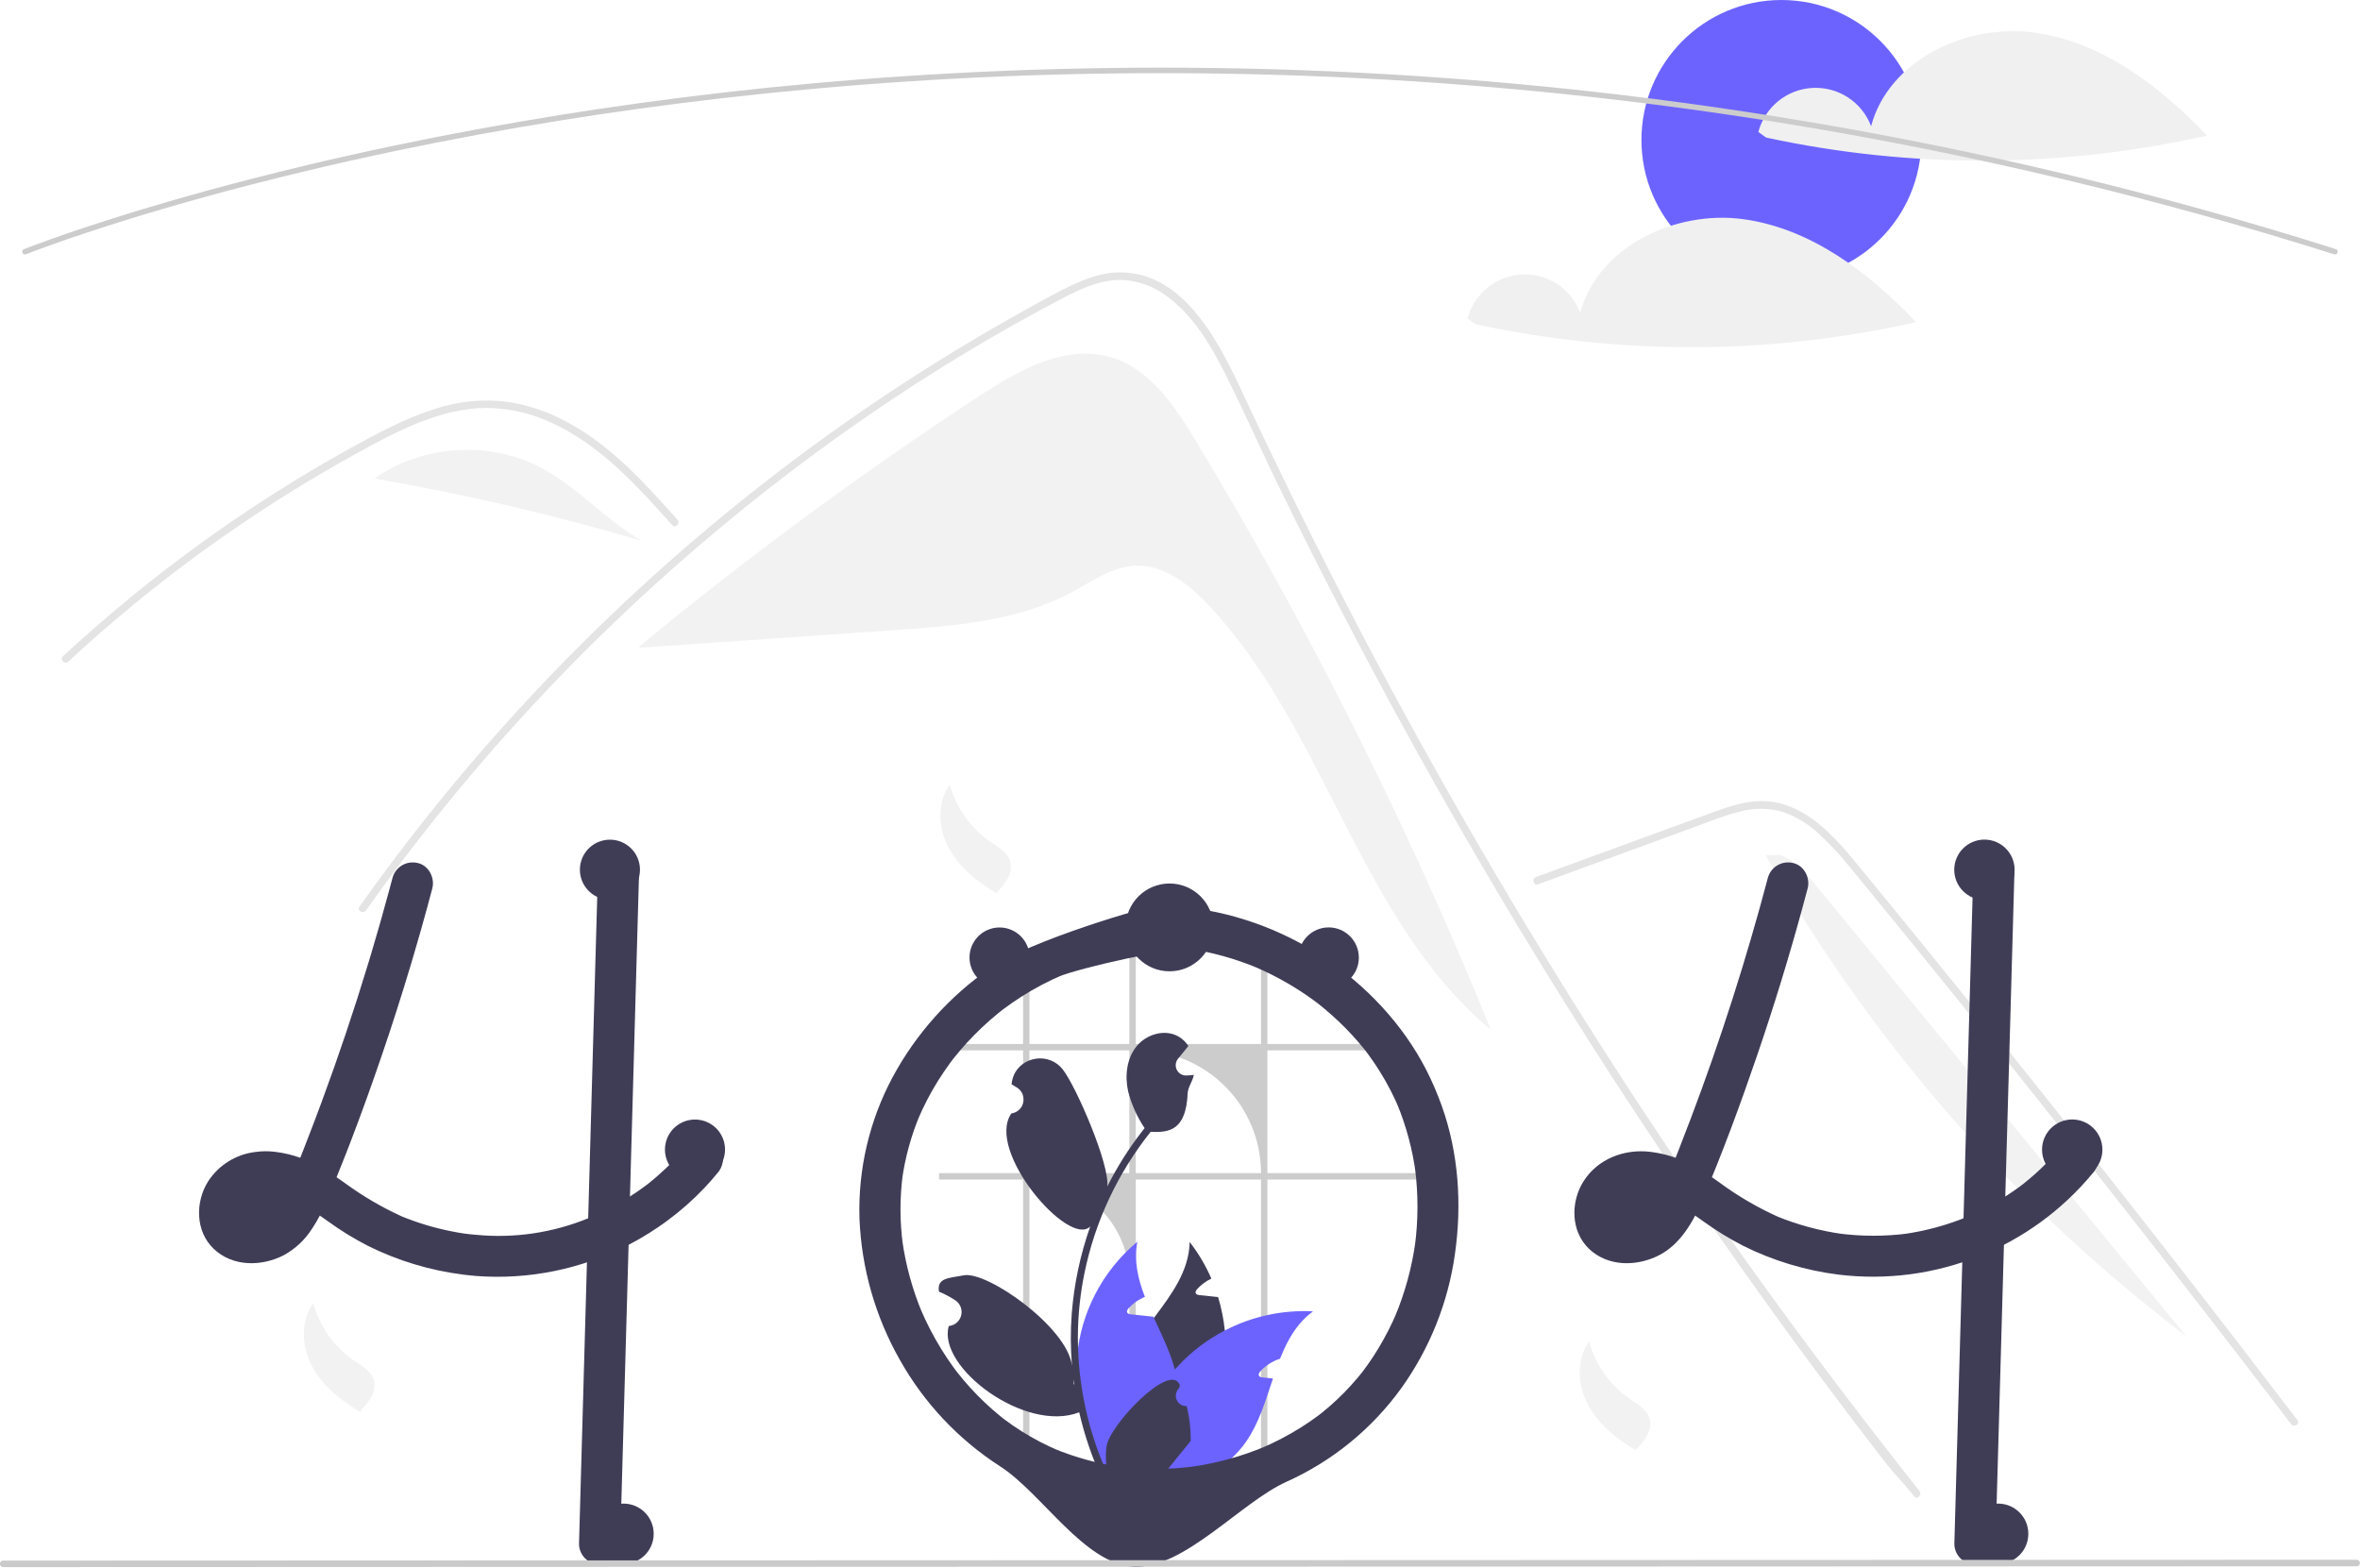
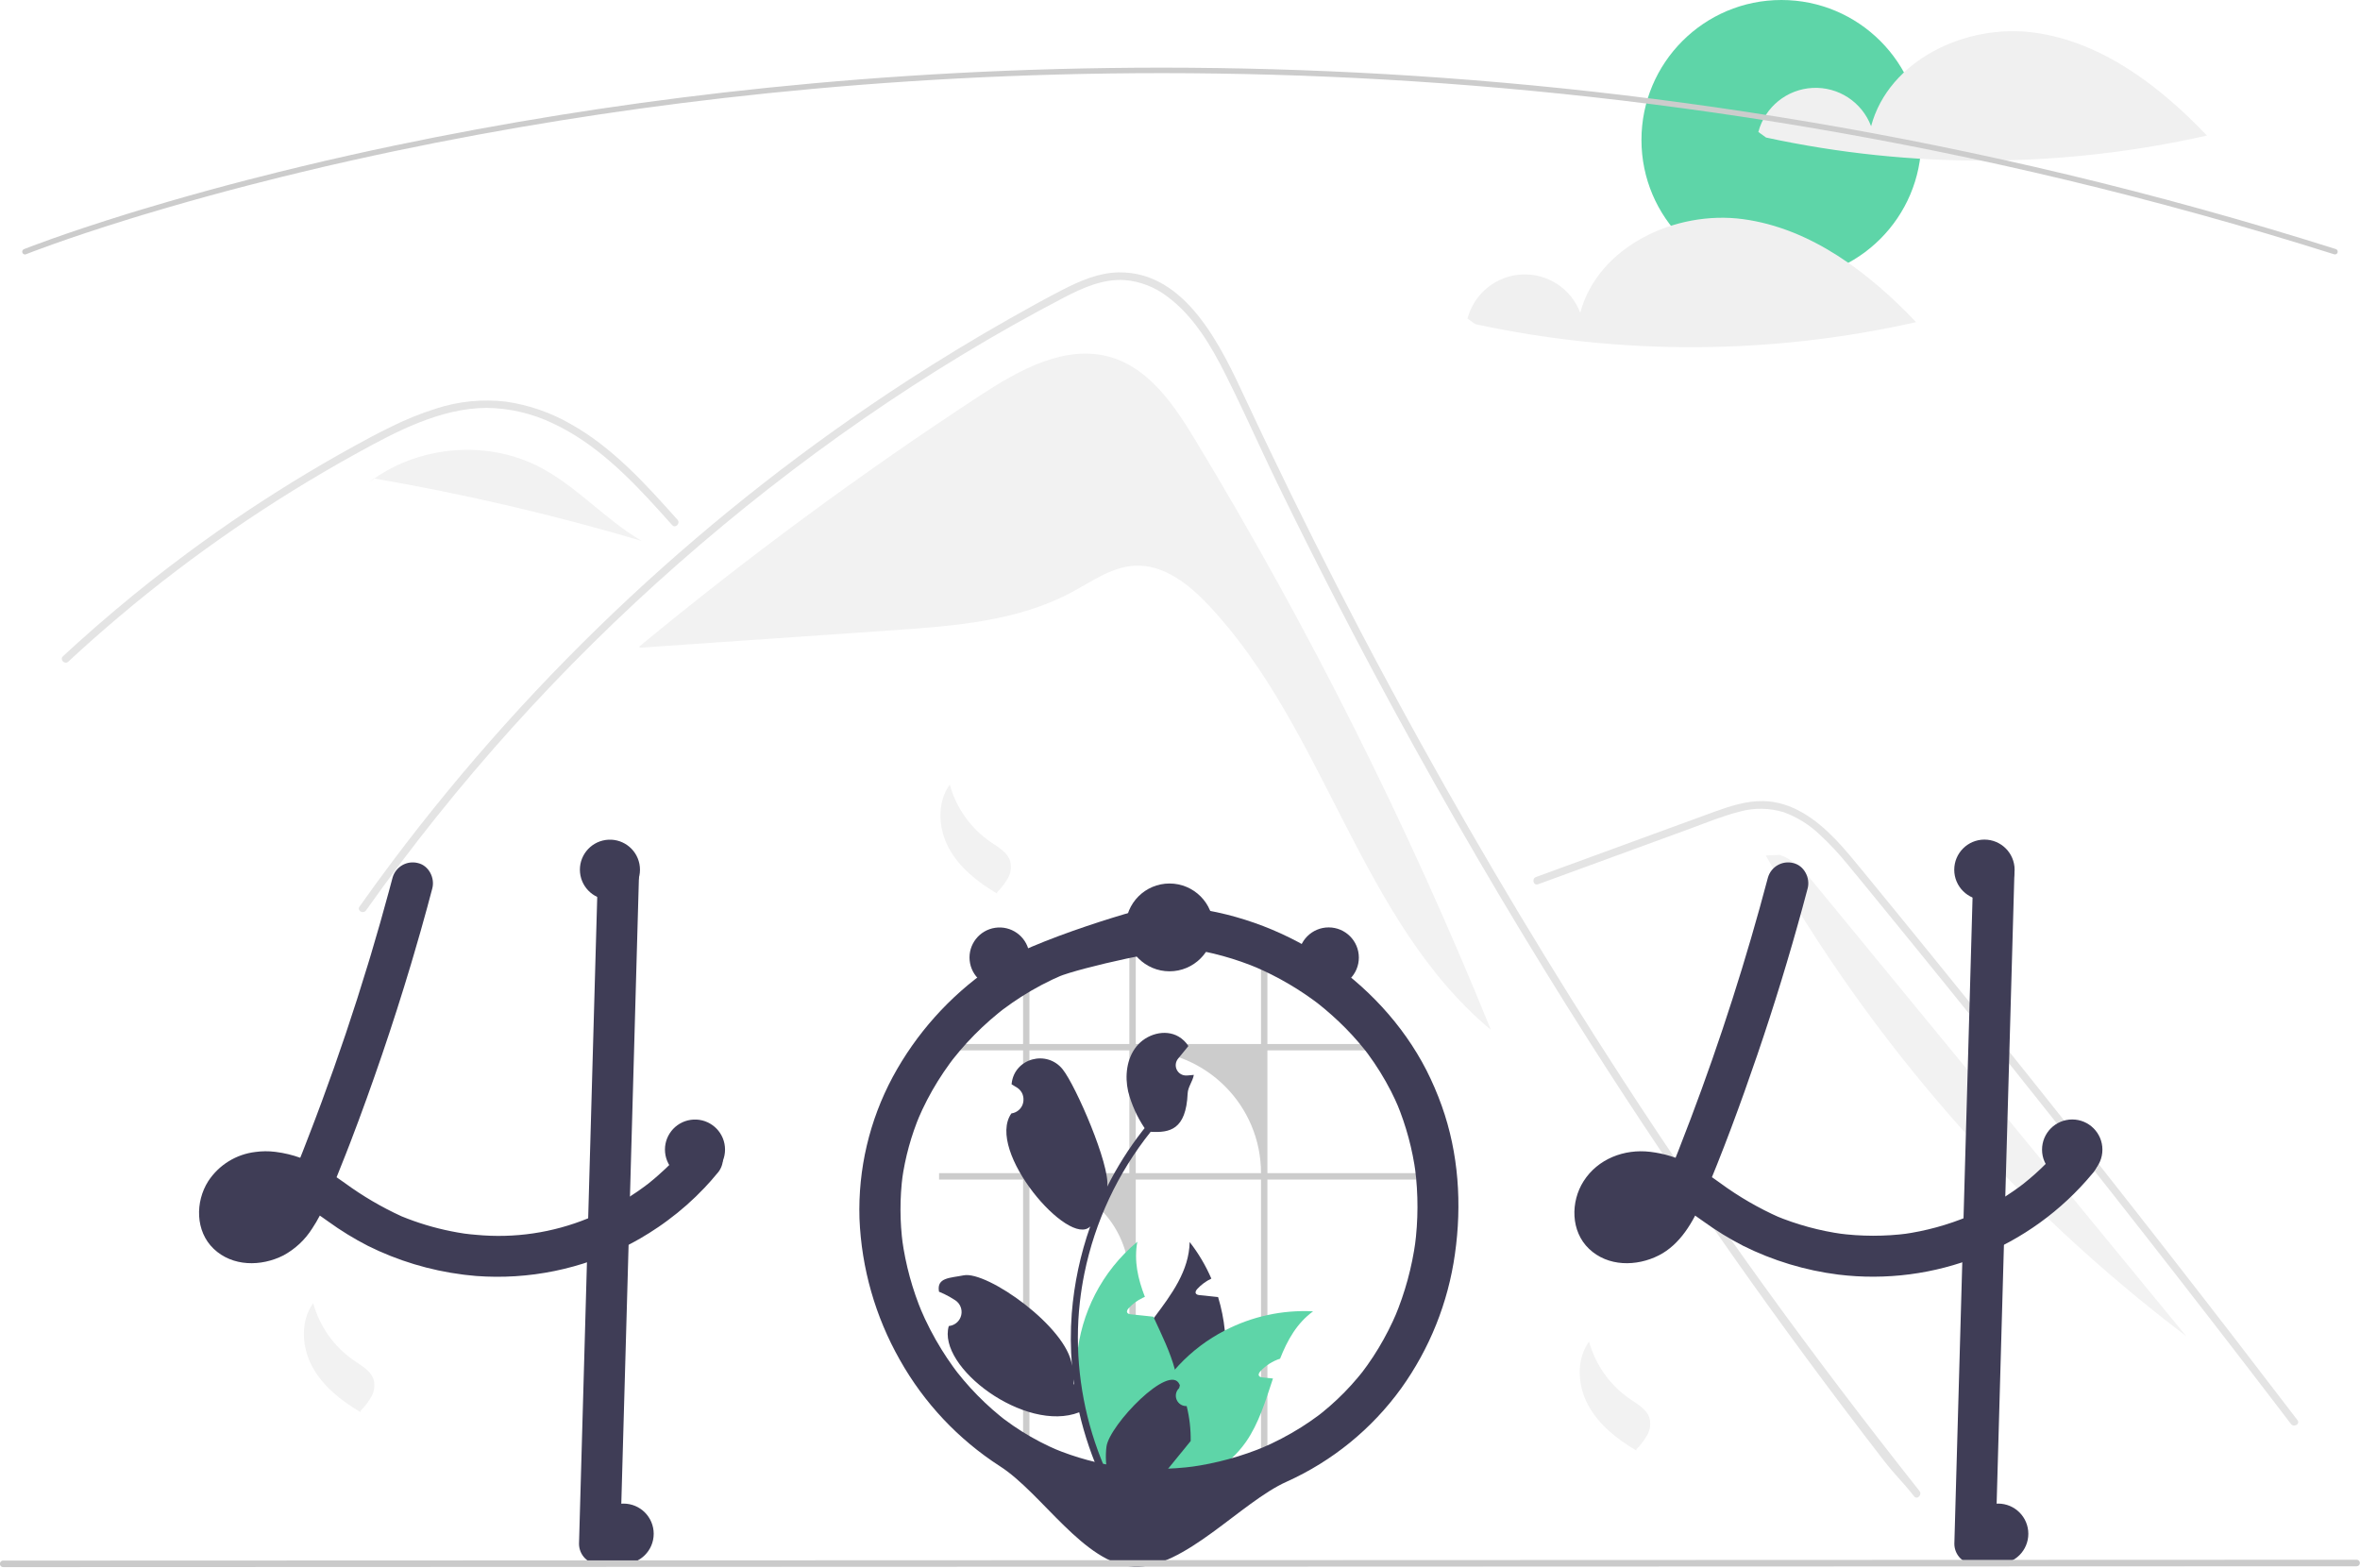
<svg xmlns="http://www.w3.org/2000/svg" data-name="Layer 1" width="860.131" height="571.148" viewBox="0 0 860.131 571.148">
  <path d="M605.67,324.953c-7.669-12.684-16.757-26.228-30.99-30.37-16.482-4.796-33.413,4.732-47.775,14.135a1392.157,1392.157,0,0,0-123.893,91.283l.043.492q46.226-3.188,92.451-6.376c22.265-1.535,45.296-3.283,64.972-13.816,7.467-3.997,14.745-9.336,23.206-9.708,10.512-.462,19.677,6.879,26.88,14.549,42.607,45.371,54.937,114.754,102.738,154.616A1516.995,1516.995,0,0,0,605.67,324.953Z" transform="translate(-169.9343 -164.426)" fill="#f2f2f2" />
  <path d="M867.571,709.781c-4.712-5.95-6.637-7.343-11.285-13.348q-56.764-73.416-106.708-151.792-33.924-53.23-64.483-108.504-14.549-26.278-28.3-52.969-10.67-20.695-20.865-41.638c-1.944-3.988-3.832-7.994-5.711-12.009-4.428-9.442-8.773-18.93-13.439-28.244-5.317-10.616-11.789-21.745-21.553-28.877a29.405,29.405,0,0,0-15.319-5.895c-7.948-.513-15.282,2.769-22.176,6.353-50.439,26.301-97.659,59.276-140.37,96.798A730.778,730.778,0,0,0,303.322,496.247c-1.008,1.439-3.392.064-2.374-1.384q6.009-8.498,12.257-16.813A734.817,734.817,0,0,1,500.805,303.064q18.248-11.826,37.183-22.542c6.362-3.603,12.752-7.16,19.251-10.497,6.371-3.273,13.137-6.215,20.416-6.325,24.77-.385,37.595,27.667,46.405,46.542q4.153,8.911,8.406,17.766,16.075,33.621,33.387,66.628,10.685,20.379,21.837,40.52,34.707,62.718,73.779,122.897c34.506,53.143,68.737,100.089,108.046,149.785C870.596,709.213,868.662,711.175,867.571,709.781Z" transform="translate(-169.9343 -164.426)" fill="#e4e4e4" />
  <path d="M414.916,355.804c-1.439-1.604-2.869-3.209-4.318-4.813-11.422-12.633-23.679-25.118-39.364-32.361a57.11,57.11,0,0,0-23.927-5.546c-8.562.028-16.932,2.273-24.843,5.418-3.74,1.494-7.398,3.19-11.001,4.996-4.116,2.072-8.159,4.281-12.183,6.509q-11.331,6.27-22.368,13.091-21.961,13.572-42.546,29.216-10.671,8.113-20.902,16.758-9.516,8.031-18.646,16.492c-1.302,1.201-3.245-.743-1.944-1.943,1.604-1.494,3.227-2.979,4.85-4.446q6.875-6.215,13.971-12.193,12.939-10.918,26.549-20.993,21.163-15.676,43.783-29.225,11.304-6.765,22.918-12.963c2.338-1.247,4.703-2.466,7.096-3.621a113.116,113.116,0,0,1,16.868-6.866,60.006,60.006,0,0,1,25.476-2.503,66.327,66.327,0,0,1,23.505,8.131c15.401,8.608,27.346,21.919,38.97,34.909C418.033,355.171,416.099,357.124,414.916,355.804Z" transform="translate(-169.9343 -164.426)" fill="#e4e4e4" />
  <path d="M730.477,486.711l36.905-13.498,18.323-6.702c5.968-2.183,11.921-4.667,18.09-6.23a28.539,28.539,0,0,1,16.374.209,37.738,37.738,0,0,1,12.771,7.917,103.64,103.64,0,0,1,10.475,11.186c3.989,4.794,7.92,9.639,11.868,14.467q24.441,29.891,48.563,60.041,24.121,30.15,47.92,60.556,23.857,30.48,47.385,61.216,2.882,3.765,5.76,7.534c1.06,1.388,3.449.02,2.375-1.388Q983.582,650.974,959.549,620.184q-24.092-30.864-48.516-61.466-24.424-30.601-49.179-60.937-6.167-7.558-12.354-15.099c-3.48-4.241-6.92-8.527-10.736-12.474-7.005-7.245-15.758-13.648-26.234-13.822-6.16-.102-12.121,1.852-17.844,3.923-6.17,2.232-12.325,4.506-18.486,6.759l-37.163,13.592-9.291,3.398c-1.649.603-.937,3.262.731,2.652Z" transform="translate(-169.9343 -164.426)" fill="#e4e4e4" />
  <path d="M366.377,334.526c-18.754-9.639-42.771-7.751-60.005,4.291a855.847,855.847,0,0,1,97.371,22.726C390.46,353.759,380.07,341.563,366.377,334.526Z" transform="translate(-169.9343 -164.426)" fill="#f2f2f2" />
  <path d="M306.188,338.784l-3.61,2.935c1.221-1.027,2.491-1.99,3.795-2.901C306.311,338.807,306.249,338.795,306.188,338.784Z" transform="translate(-169.9343 -164.426)" fill="#f2f2f2" />
  <path d="M831.549,486.846c-3.633-4.422-7.56-9.052-12.994-10.848l-5.073.2A575.436,575.436,0,0,0,966.749,651.418Q899.149,569.132,831.549,486.846Z" transform="translate(-169.9343 -164.426)" fill="#f2f2f2" />
  <path d="M516.084,450.367A37.481,37.481,0,0,0,531.015,471.325c2.82,1.92,6.157,3.762,7.122,7.035a8.379,8.379,0,0,1-.874,6.15,24.884,24.884,0,0,1-3.861,5.041l-.137.512c-6.998-4.147-13.656-9.393-17.522-16.551s-4.406-16.539.341-23.145" transform="translate(-169.9343 -164.426)" fill="#f2f2f2" />
  <path d="M749.084,653.367A37.481,37.481,0,0,0,764.015,674.325c2.82,1.92,6.157,3.762,7.122,7.035a8.379,8.379,0,0,1-.874,6.15,24.884,24.884,0,0,1-3.861,5.041l-.137.512c-6.998-4.147-13.656-9.393-17.522-16.551s-4.406-16.539.341-23.145" transform="translate(-169.9343 -164.426)" fill="#f2f2f2" />
  <path d="M284.084,639.367A37.481,37.481,0,0,0,299.015,660.325c2.82,1.92,6.157,3.762,7.122,7.035a8.379,8.379,0,0,1-.874,6.15,24.884,24.884,0,0,1-3.861,5.041l-.137.512c-6.998-4.147-13.656-9.393-17.522-16.551s-4.406-16.539.341-23.145" transform="translate(-169.9343 -164.426)" fill="#f2f2f2" />
-   <circle cx="649.249" cy="51" r="51" fill="#6c63ff" />
+   <circle cx="649.249" cy="51" r="51" fill="#5ED5A8" />
  <path d="M911.219,176.296c-24.717-3.341-52.935,10.019-59.341,34.124a21.597,21.597,0,0,0-41.094,2.109l2.83,2.027a372.275,372.275,0,0,0,160.659-.726C957.079,195.76,935.935,179.637,911.219,176.296Z" transform="translate(-169.9343 -164.426)" fill="#f0f0f0" />
  <path d="M805.219,244.296c-24.717-3.341-52.935,10.019-59.341,34.124a21.597,21.597,0,0,0-41.094,2.109l2.83,2.027a372.275,372.275,0,0,0,160.659-.726C851.079,263.76,829.935,247.637,805.219,244.296Z" transform="translate(-169.9343 -164.426)" fill="#f0f0f0" />
  <path d="M1020.946,257.154a.982.982,0,0,1-.302-.047C756.237,173.489,523.199,184.424,374.264,208.321c-20.269,3.251-40.591,7.006-60.404,11.161-5.058,1.06-10.306,2.195-15.597,3.378-6.319,1.407-12.554,2.856-18.532,4.306q-3.873.917-7.595,1.849c-3.758.928-7.572,1.895-11.66,2.957-4.568,1.178-9.209,2.413-13.797,3.672a.442.442,0,0,1-.051.015l0.0.001c-5.183,1.415-10.338,2.871-15.323,4.325-2.698.779-5.304,1.548-7.799,2.307-.279.077-.526.151-.776.228l-.536.163c-.311.095-.617.188-.924.275l-.02.006 0.0.001-.812.252c-.968.293-1.912.579-2.841.864-24.545,7.566-38.038,12.949-38.171,13.002a1,1,0,1,1-.744-1.856c.134-.053,13.693-5.463,38.328-13.058.932-.286,1.879-.572,2.85-.866l.754-.234c.026-.01.052-.018.078-.025.305-.087.61-.18.919-.273l.537-.163c.268-.081.531-.161.801-.235,2.479-.754,5.093-1.524,7.798-2.307,4.987-1.455,10.147-2.911,15.334-4.328.016-.006.033-.01.049-.015v-.001c4.604-1.263,9.263-2.503,13.845-3.685,4.094-1.063,7.915-2.032,11.68-2.962q3.738-.93,7.609-1.853c5.985-1.451,12.233-2.902,18.563-4.312,5.299-1.184,10.556-2.322,15.622-3.383,19.843-4.162,40.198-7.923,60.497-11.179C523.096,182.415,756.467,171.463,1021.246,255.201a1.0 1,0,0,1-.301,1.953Z" transform="translate(-169.9343 -164.426)" fill="#ccc" />
  <path d="M432.923,584.266a6.729,6.729,0,0,0-1.7-2.67,6.43,6.43,0,0,0-.92-.71c-2.61-1.74-6.51-2.13-8.99,0a5.81,5.81,0,0,0-.69.71q-1.11,1.365-2.28,2.67c-1.28,1.46-2.59,2.87-3.96,4.24-.39.38-.78.77-1.18,1.15-.23.23-.46.45-.69.67-.88.84-1.78,1.65-2.69,2.45-.48.43-.96.85-1.45,1.26-.73.61-1.46,1.22-2.2,1.81-.07.05-.14.1-.21.16-.02.01-.03.03-.05.04-.01,0-.02,0-.03.02a.179.179,0,0,0-.07.05c-.22.15-.37.25-.48.34.04-.02.08-.05.12-.07-.18.14-.37.28-.55.42-1.75,1.29-3.54,2.53-5.37,3.69a99.21,99.21,0,0,1-14.22,7.55c-.33.13-.67.27-1.01.4a85.97,85.97,0,0,1-40.85,6.02q-2.13-.165-4.26-.45c-1.64-.24-3.27-.53-4.89-.86a97.932,97.932,0,0,1-18.02-5.44,118.652,118.652,0,0,1-20.66-12.12c-1-.71-2.01-1.42-3.02-2.11,1.15-2.82,2.28-5.64,3.38-8.48.55-1.37,1.08-2.74,1.6-4.12,4.09-10.63,7.93-21.36,11.61-32.13q5.58-16.365,10.53-32.92.51-1.68.99-3.36,2.595-8.745,4.98-17.53c.15-.57.31-1.13.45-1.7q.69-2.52,1.35-5.04c1-3.79-1.26-8.32-5.24-9.23a7.634,7.634,0,0,0-9.22,5.24c-.43,1.62-.86,3.23-1.3,4.85q-3.165,11.745-6.66,23.41-.51,1.68-1.02,3.36-7.71,25.41-16.93,50.31-1.11,3.015-2.25,6.01c-.37.98-.74,1.96-1.12,2.94-.73,1.93-1.48,3.86-2.23,5.79-.43,1.13-.87,2.26-1.31,3.38-.29.71-.57,1.42-.85,2.12a41.809,41.809,0,0,0-8.81-2.12l-.48-.06a27.397,27.397,0,0,0-7.01.06,23.914,23.914,0,0,0-17.24,10.66c-4.77,7.51-4.71,18.25,1.98,24.63,6.89,6.57,17.32,6.52,25.43,2.41a28.351,28.351,0,0,0,10.52-9.86,50.569,50.569,0,0,0,2.74-4.65c.21.14.42.28.63.43.8.56,1.6,1.13,2.39,1.69a111.738,111.738,0,0,0,14.51,8.91,108.359,108.359,0,0,0,34.62,10.47c.27.03.53.07.8.1,1.33.17,2.67.3,4.01.41a103.782,103.782,0,0,0,55.58-11.36q2.175-1.125,4.31-2.36,3.315-1.92,6.48-4.08c1.15-.78,2.27-1.57,3.38-2.4a101.042,101.042,0,0,0,13.51-11.95q2.355-2.475,4.51-5.11a8.061,8.061,0,0,0,2.2-5.3A7.564,7.564,0,0,0,432.923,584.266Zm-165.59,23.82c.21-.15.42-.31.62-.47C267.893,607.766,267.603,607.936,267.333,608.086Zm3.21-3.23c-.23.26-.44.52-.67.78a23.366,23.366,0,0,1-2.25,2.2c-.11.1-.23.2-.35.29a.01.01,0,0,0-.01.01,3.804,3.804,0,0,0-.42.22q-.645.39-1.32.72a17.005,17.005,0,0,1-2.71.75,16.799,16.799,0,0,1-2.13.02h-.02a14.823,14.823,0,0,1-1.45-.4c-.24-.12-.47-.26-.7-.4-.09-.08-.17-.16-.22-.21a2.44,2.44,0,0,1-.27-.29.01.01,0,0,0-.01-.01c-.11-.2-.23-.4-.34-.6a.031.031,0,0,1-.01-.02c-.08-.25-.15-.51-.21-.77a12.511,12.511,0,0,1,.01-1.37,13.467,13.467,0,0,1,.54-1.88,11.068,11.068,0,0,1,.69-1.26c.02-.04.12-.2.23-.38.01-.01.01-.01.01-.02.15-.17.3-.35.46-.51.27-.3.56-.56.85-.83a18.022,18.022,0,0,1,1.75-1.01,19.481,19.481,0,0,1,2.93-.79,24.989,24.989,0,0,1,4.41.04,30.301,30.301,0,0,1,4.1,1.01,36.945,36.945,0,0,1-2.77,4.54C270.623,604.746,270.583,604.806,270.543,604.856Zm-11.12-3.29a2.18,2.18,0,0,1-.31.39A1.409,1.409,0,0,1,259.423,601.566Z" transform="translate(-169.9343 -164.426)" fill="#3f3d56" />
  <path d="M402.863,482.136q-.135,4.71-.27,9.42-.285,10.455-.59,20.92-.315,11.775-.66,23.54-.165,6.075-.34,12.15-.465,16.365-.92,32.72c-.03,1.13-.07,2.25-.1,3.38q-.225,8.115-.45,16.23-.255,8.805-.5,17.61-.18,6.6-.37,13.21-1.35,47.895-2.7,95.79a7.648,7.648,0,0,1-7.5,7.5,7.561,7.561,0,0,1-7.5-7.5q.75-26.94,1.52-53.88.675-24.36,1.37-48.72.225-8.025.45-16.06.345-12.09.68-24.18c.03-1.13.07-2.25.1-3.38.02-.99.05-1.97.08-2.96q.66-23.475,1.32-46.96.27-9.24.52-18.49.3-10.545.6-21.08c.09-3.09.17-6.17.26-9.26a7.648,7.648,0,0,1,7.5-7.5A7.561,7.561,0,0,1,402.863,482.136Z" transform="translate(-169.9343 -164.426)" fill="#3f3d56" />
  <path d="M814.291,484.217a893.238,893.238,0,0,1-28.161,87.941c-3.007,7.946-6.083,15.877-9.371,23.712l.756-1.792a54.583,54.583,0,0,1-5.59,10.612q-.229.321-.467.636,1.166-1.49.443-.589c-.254.301-.505.602-.768.895a23.664,23.664,0,0,1-2.249,2.203q-.301.258-.612.504l.938-.729c-.109.257-.873.597-1.111.743a18.254,18.254,0,0,1-2.405,1.219l1.792-.756a19.086,19.086,0,0,1-4.231,1.161l1.994-.268a17.021,17.021,0,0,1-4.298.046l1.994.268a14.002,14.002,0,0,1-3.405-.917l1.792.756a12.012,12.012,0,0,1-1.679-.896c-.271-.177-1.105-.809-.015.025,1.133.866.146.074-.088-.156-.194-.192-.37-.4-.56-.595-.882-.905.996,1.557.397.499a18.182,18.182,0,0,1-.878-1.637l.756,1.792a11.925,11.925,0,0,1-.728-2.651l.268,1.994a13.651,13.651,0,0,1-.003-3.405l-.268,1.994a15.964,15.964,0,0,1,.995-3.68l-.756,1.792a16.729,16.729,0,0,1,1.178-2.298,6.729,6.729,0,0,1,.729-1.071c.049.016-1.269,1.513-.569.757.183-.198.354-.406.539-.602.296-.314.614-.601.926-.898,1.045-.994-1.462.966-.257.179a19.049,19.049,0,0,1,2.749-1.499l-1.792.756a20.311,20.311,0,0,1,4.995-1.34l-1.994.268a25.628,25.628,0,0,1,6.461.076l-1.994-.268a33.211,33.211,0,0,1,7.892,2.22l-1.792-.756c5.39,2.314,10.163,5.749,14.928,9.118a111.95,111.95,0,0,0,14.506,8.906,108.388,108.388,0,0,0,34.622,10.474,103.933,103.933,0,0,0,92.586-36.752,8.078,8.078,0,0,0,2.197-5.303,7.632,7.632,0,0,0-2.197-5.303c-2.752-2.526-7.949-3.239-10.607,0a95.636,95.636,0,0,1-8.107,8.727q-2.017,1.914-4.142,3.71-1.214,1.026-2.461,2.011c-.393.311-1.619,1.138.263-.197-.431.306-.845.64-1.271.955a99.269,99.269,0,0,1-20.332,11.565l1.792-.756a96.836,96.836,0,0,1-24.171,6.622l1.994-.268a97.643,97.643,0,0,1-25.754-.038l1.994.268a99.8,99.8,0,0,1-24.857-6.77l1.792.756a116.025,116.025,0,0,1-21.736-12.591,86.877,86.877,0,0,0-11.113-6.994,42.824,42.824,0,0,0-14.438-4.389c-9.439-1.111-19.057,2.566-24.246,10.72-4.776,7.505-4.714,18.244,1.974,24.625,6.888,6.572,17.318,6.517,25.436,2.406,7.817-3.959,12.513-12.185,15.815-19.942,7.431-17.455,14.01-35.314,20.14-53.263q9.097-26.637,16.499-53.813.917-3.366,1.807-6.739c1.001-3.789-1.261-8.32-5.238-9.226a7.633,7.633,0,0,0-9.226,5.238Z" transform="translate(-169.9343 -164.426)" fill="#3f3d56" />
  <path d="M889.124,482.136l-2.7,95.793-2.685,95.294-1.518,53.884a7.565,7.565,0,0,0,7.5,7.5,7.649,7.649,0,0,0,7.5-7.5l2.7-95.793,2.685-95.294,1.518-53.884a7.565,7.565,0,0,0-7.5-7.5,7.649,7.649,0,0,0-7.5,7.5Z" transform="translate(-169.9343 -164.426)" fill="#3f3d56" />
  <path d="M629.526,700.361h2.329V594.319h54.329v-2.323H631.855V547.252H673.81q-.923-1.173-1.899-2.317H631.855V515.382c-.77-.328-1.547-.645-2.329-.944V544.935h-45.652V507.07c-.782.036-1.553.09-2.329.155v37.71h-36.42V516.684c-.782.346-1.553.711-2.317,1.093V544.935h-30.616v2.317h30.616v44.744h-30.616v2.323h30.616V700.361h2.317V594.319a36.413,36.413,0,0,1,36.42,36.42v69.622h2.329V594.319h45.652Zm-84.401-108.365V547.252h36.42v44.744Zm38.749,0V547.252h.914a44.741,44.741,0,0,1,44.738,44.744Z" transform="translate(-169.9343 -164.426)" opacity="0.2" />
  <path d="M615.303,668.566a63.059,63.059,0,0,1-20.05,33.7c-.74.64-1.48,1.26-2.25,1.87q-2.805.255-5.57.52c-1.53.14-3.04.29-4.54.43l-.27.03-.19-1.64-.76-6.64a37.623,37.623,0,0,1-3.3-32.44c2.64-7.12,7.42-13.41,12.12-19.65,6.49-8.62,12.8-17.14,13.03-27.65a60.544,60.544,0,0,1,7.9,13.33,16.432,16.432,0,0,0-5.12,3.77c-.41.45-.82,1.08-.54,1.62.24.46.84.57,1.36.63,1.25.13,2.51.26,3.76.39,1,.11,2,.21,3,.32a63.99,63.99,0,0,1,2.45,12.18A61.189,61.189,0,0,1,615.303,668.566Z" transform="translate(-169.9343 -164.426)" fill="#3f3d56" />
-   <path d="M648.503,642.356c-5.9,4.29-9.35,10.46-12.03,17.26a16.628,16.628,0,0,0-7.17,4.58c-.41.45-.82,1.08-.54,1.62.24.46.84.57,1.36.63,1.25.13,2.51.26,3.76.39-2.68,8.04-5.14,16.36-9.88,23.15a36.989,36.989,0,0,1-12.03,10.91,38.492,38.492,0,0,1-4.02,1.99q-7.62.585-14.95,1.25-2.805.255-5.57.52c-1.53.14-3.04.29-4.54.43q-.015-.825,0-1.65a63.304,63.304,0,0,1,15.25-39.86c.45-.52.91-1.03,1.38-1.54a61.792,61.792,0,0,1,16.81-12.7A62.654,62.654,0,0,1,648.503,642.356Z" transform="translate(-169.9343 -164.426)" fill="#6c63ff" />
-   <path d="M589.163,699.526l-1.15,3.4-.58,1.73c-1.53.14-3.04.29-4.54.43l-.27.03c-1.66.17-3.31.34-4.96.51-.43-.5-.86-1.01-1.28-1.53a62.03,62.03,0,0,1,8.07-87.11c-1.32,6.91.22,13.53,2.75,20.1-.27.11-.53.22-.78.34a16.432,16.432,0,0,0-5.12,3.77c-.41.45-.82,1.08-.54,1.62.24.46.84.57,1.36.63,1.25.13,2.51.26,3.76.39,1,.11,2,.21,3,.32q.705.075,1.41.15c.07.15.13.29.2.44,2.85,6.18,5.92,12.39,7.65,18.83a43.666,43.666,0,0,1,1.02,4.91A37.604,37.604,0,0,1,589.163,699.526Z" transform="translate(-169.9343 -164.426)" fill="#6c63ff" />
+   <path d="M648.503,642.356c-5.9,4.29-9.35,10.46-12.03,17.26a16.628,16.628,0,0,0-7.17,4.58c-.41.45-.82,1.08-.54,1.62.24.46.84.57,1.36.63,1.25.13,2.51.26,3.76.39-2.68,8.04-5.14,16.36-9.88,23.15a36.989,36.989,0,0,1-12.03,10.91,38.492,38.492,0,0,1-4.02,1.99q-7.62.585-14.95,1.25-2.805.255-5.57.52c-1.53.14-3.04.29-4.54.43q-.015-.825,0-1.65a63.304,63.304,0,0,1,15.25-39.86c.45-.52.91-1.03,1.38-1.54a61.792,61.792,0,0,1,16.81-12.7A62.654,62.654,0,0,1,648.503,642.356Z" transform="translate(-169.9343 -164.426)" fill="#5ED5A8" />
+   <path d="M589.163,699.526l-1.15,3.4-.58,1.73c-1.53.14-3.04.29-4.54.43l-.27.03c-1.66.17-3.31.34-4.96.51-.43-.5-.86-1.01-1.28-1.53a62.03,62.03,0,0,1,8.07-87.11c-1.32,6.91.22,13.53,2.75,20.1-.27.11-.53.22-.78.34a16.432,16.432,0,0,0-5.12,3.77c-.41.45-.82,1.08-.54,1.62.24.46.84.57,1.36.63,1.25.13,2.51.26,3.76.39,1,.11,2,.21,3,.32q.705.075,1.41.15c.07.15.13.29.2.44,2.85,6.18,5.92,12.39,7.65,18.83a43.666,43.666,0,0,1,1.02,4.91A37.604,37.604,0,0,1,589.163,699.526Z" transform="translate(-169.9343 -164.426)" fill="#5ED5A8" />
  <path d="M689.821,554.487c-8.609-16.792-21.946-30.921-37.632-41.304a114.237,114.237,0,0,0-52.563-18.38q-3.69-.335-7.399-.393c-2.921-.044-46.866,12.632-61.587,22.982a114.295,114.295,0,0,0-35.333,39.527,102.5,102.5,0,0,0-12.126,51.633,113.564,113.564,0,0,0,14.703,51.476,110.475,110.475,0,0,0,36.444,38.746C549.667,708.561,565.074,734.51,583.183,735.426c18.246.923,39.054-23.555,55.695-30.987a104.425,104.425,0,0,0,41.726-34.005,110.25,110.25,0,0,0,19.599-48.948c2.574-18.083,1.374-36.733-4.801-54.016a111.86,111.86,0,0,0-5.58-12.983c-1.78-3.505-6.996-4.796-10.261-2.691a7.68,7.68,0,0,0-2.691,10.261q1.568,3.088,2.915,6.278l-.756-1.792a101.151,101.151,0,0,1,6.876,25.538l-.268-1.994a109.229,109.229,0,0,1-.066,28.683l.268-1.994a109.734,109.734,0,0,1-7.555,27.674l.756-1.792a104.212,104.212,0,0,1-6.672,13.098q-1.923,3.186-4.081,6.222c-.632.888-1.283,1.761-1.939,2.631-.856,1.136,1.167-1.483.282-.369-.151.19-.3.38-.452.569q-.681.852-1.382,1.688a93.613,93.613,0,0,1-10.176,10.384q-1.366,1.192-2.778,2.331c-.469.378-.932.773-1.421,1.125.019-.013,1.58-1.199.656-.511-.29.216-.579.436-.87.652q-2.91,2.156-5.974,4.092a103.485,103.485,0,0,1-14.756,7.713l1.792-.756a109.215,109.215,0,0,1-27.597,7.552l1.994-.268a108.154,108.154,0,0,1-28.589.051l1.994.268a99.835,99.835,0,0,1-25.095-6.784l1.792.756a93.643,93.643,0,0,1-13.416-6.991q-3.174-2-6.184-4.247c-.286-.214-.57-.43-.855-.645-.915-.691.658.51.67.518a19.169,19.169,0,0,1-1.535-1.225q-1.454-1.184-2.861-2.422a101.989,101.989,0,0,1-10.493-10.709q-1.213-1.434-2.374-2.911c-.335-.426-.947-1.29.404.529-.178-.239-.362-.474-.542-.712q-.647-.858-1.276-1.728-2.203-3.048-4.188-6.246a109.29,109.29,0,0,1-7.805-15.108l.756,1.792a106.588,106.588,0,0,1-7.34-26.837l.268,1.994a97.866,97.866,0,0,1-.048-25.636l-.268,1.994A94.673,94.673,0,0,1,505.276,570.55l-.756,1.792a101.557,101.557,0,0,1,7.195-13.856q2.066-3.323,4.378-6.485.525-.718,1.062-1.428c.324-.428,1.215-1.493-.305.388.149-.184.293-.374.439-.56q1.269-1.608,2.6-3.165A107.402,107.402,0,0,1,530.772,536.215q1.474-1.292,2.995-2.529.691-.562,1.391-1.113c.187-.147.376-.291.562-.439-1.997,1.59-.555.433-.102.093q3.134-2.348,6.435-4.461a103.644,103.644,0,0,1,15.387-8.108l-1.792.756c7.76-3.258,42.141-10.949,48.394-10.11l-1.994-.268A106.225,106.225,0,0,1,628.768,517.419l-1.792-.756a110.313,110.313,0,0,1,12.6,6.329q3.043,1.784,5.967,3.763,1.384.937,2.738,1.915.677.489,1.346.989c.248.185.494.373.741.558,1.039.779-1.431-1.128-.342-.267a110.843,110.843,0,0,1,10.368,9.253q2.401,2.445,4.637,5.045,1.147,1.334,2.246,2.708c.364.455,1.605,2.101.084.085.372.493.747.982,1.114,1.479a97.977,97.977,0,0,1,8.392,13.538c1.793,3.498,6.987,4.802,10.261,2.691A7.677,7.677,0,0,0,689.821,554.487Z" transform="translate(-169.9343 -164.426)" fill="#3f3d56" />
  <path d="M602.431,676.882a3.78,3.78,0,0,1-2.739-6.551c.095-.379.164-.651.259-1.03q-.051-.124-.103-.247c-3.48-8.298-25.685,14.833-26.645,22.632a30.029,30.029,0,0,0,.527,10.328A120.392,120.392,0,0,1,562.778,652.01a116.202,116.202,0,0,1,.721-12.963q.597-5.293,1.657-10.511a121.787,121.787,0,0,1,24.151-51.616c6.874.384,12.898-.663,13.48-13.985.103-2.37,1.861-4.422,2.248-6.756-.656.086-1.323.14-1.979.183-.204.011-.42.021-.624.032l-.077.003a3.745,3.745,0,0,1-3.076-6.101q.425-.523.851-1.046c.43-.538.871-1.065,1.302-1.603a1.865,1.865,0,0,0,.14-.161c.495-.613.99-1.216,1.485-1.829a10.829,10.829,0,0,0-3.55-3.432c-4.959-2.905-11.801-.893-15.384,3.593-3.593,4.486-4.271,10.779-3.023,16.384a43.398,43.398,0,0,0,6.003,13.383c-.269.344-.549.678-.818,1.022a122.574,122.574,0,0,0-12.794,20.268c1.016-7.939-11.412-36.608-16.218-42.681-5.773-7.294-17.611-4.111-18.628,5.136q-.015.134-.029.268,1.071.604,2.096,1.282a5.127,5.127,0,0,1-2.067,9.33l-.105.016c-9.556,13.644,21.077,49.155,28.745,41.181a125.11,125.11,0,0,0-6.734,31.693,118.664,118.664,0,0,0,.086,19.16l-.032-.226C558.902,648.154,529.674,627.514,521.139,629.233c-4.917.99-9.76.765-9.013,5.725q.018.119.036.237a34.442,34.442,0,0,1,3.862,1.861q1.071.604,2.096,1.282a5.127,5.127,0,0,1-2.067,9.33l-.105.016c-.075.011-.14.022-.215.032-4.35,14.966,27.907,39.12,47.518,31.435h.011a125.075,125.075,0,0,0,8.402,24.528H601.679c.108-.334.204-.678.301-1.011a34.102,34.102,0,0,1-8.305-.495c2.227-2.733,4.454-5.487,6.681-8.219a1.861,1.861,0,0,0,.14-.161c1.13-1.398,2.27-2.786,3.399-4.185l.001-.002a49.952,49.952,0,0,0-1.464-12.725Zm-34.371-67.613.016-.021-.016.043Zm-6.648,59.932-.258-.581c.011-.42.011-.839,0-1.269,0-.118-.021-.237-.021-.355.097.742.183,1.485.29,2.227Z" transform="translate(-169.9343 -164.426)" fill="#3f3d56" />
  <circle cx="95.249" cy="439" r="11" fill="#3f3d56" />
  <circle cx="227.249" cy="559" r="11" fill="#3f3d56" />
  <circle cx="728.249" cy="559" r="11" fill="#3f3d56" />
  <circle cx="755.249" cy="419" r="11" fill="#3f3d56" />
  <circle cx="723.249" cy="317" r="11" fill="#3f3d56" />
  <path d="M434.183,583.426a10.949,10.949,0,1,1-.21-2.16A10.992,10.992,0,0,1,434.183,583.426Z" transform="translate(-169.9343 -164.426)" fill="#3f3d56" />
  <circle cx="484.249" cy="349" r="11" fill="#3f3d56" />
  <path d="M545.183,513.426a10.949,10.949,0,1,1-.21-2.16A10.992,10.992,0,0,1,545.183,513.426Z" transform="translate(-169.9343 -164.426)" fill="#3f3d56" />
  <path d="M403.183,481.426a10.949,10.949,0,1,1-.21-2.16A10.992,10.992,0,0,1,403.183,481.426Z" transform="translate(-169.9343 -164.426)" fill="#3f3d56" />
  <circle cx="599.249" cy="443" r="11" fill="#3f3d56" />
  <circle cx="426.249" cy="338" r="16" fill="#3f3d56" />
  <path d="M1028.875,735.267l-857.75.307a1.191,1.191,0,1,1,0-2.381l857.75-.307a1.191,1.191,0,0,1,0,2.381Z" transform="translate(-169.9343 -164.426)" fill="#cacaca" />
</svg>
